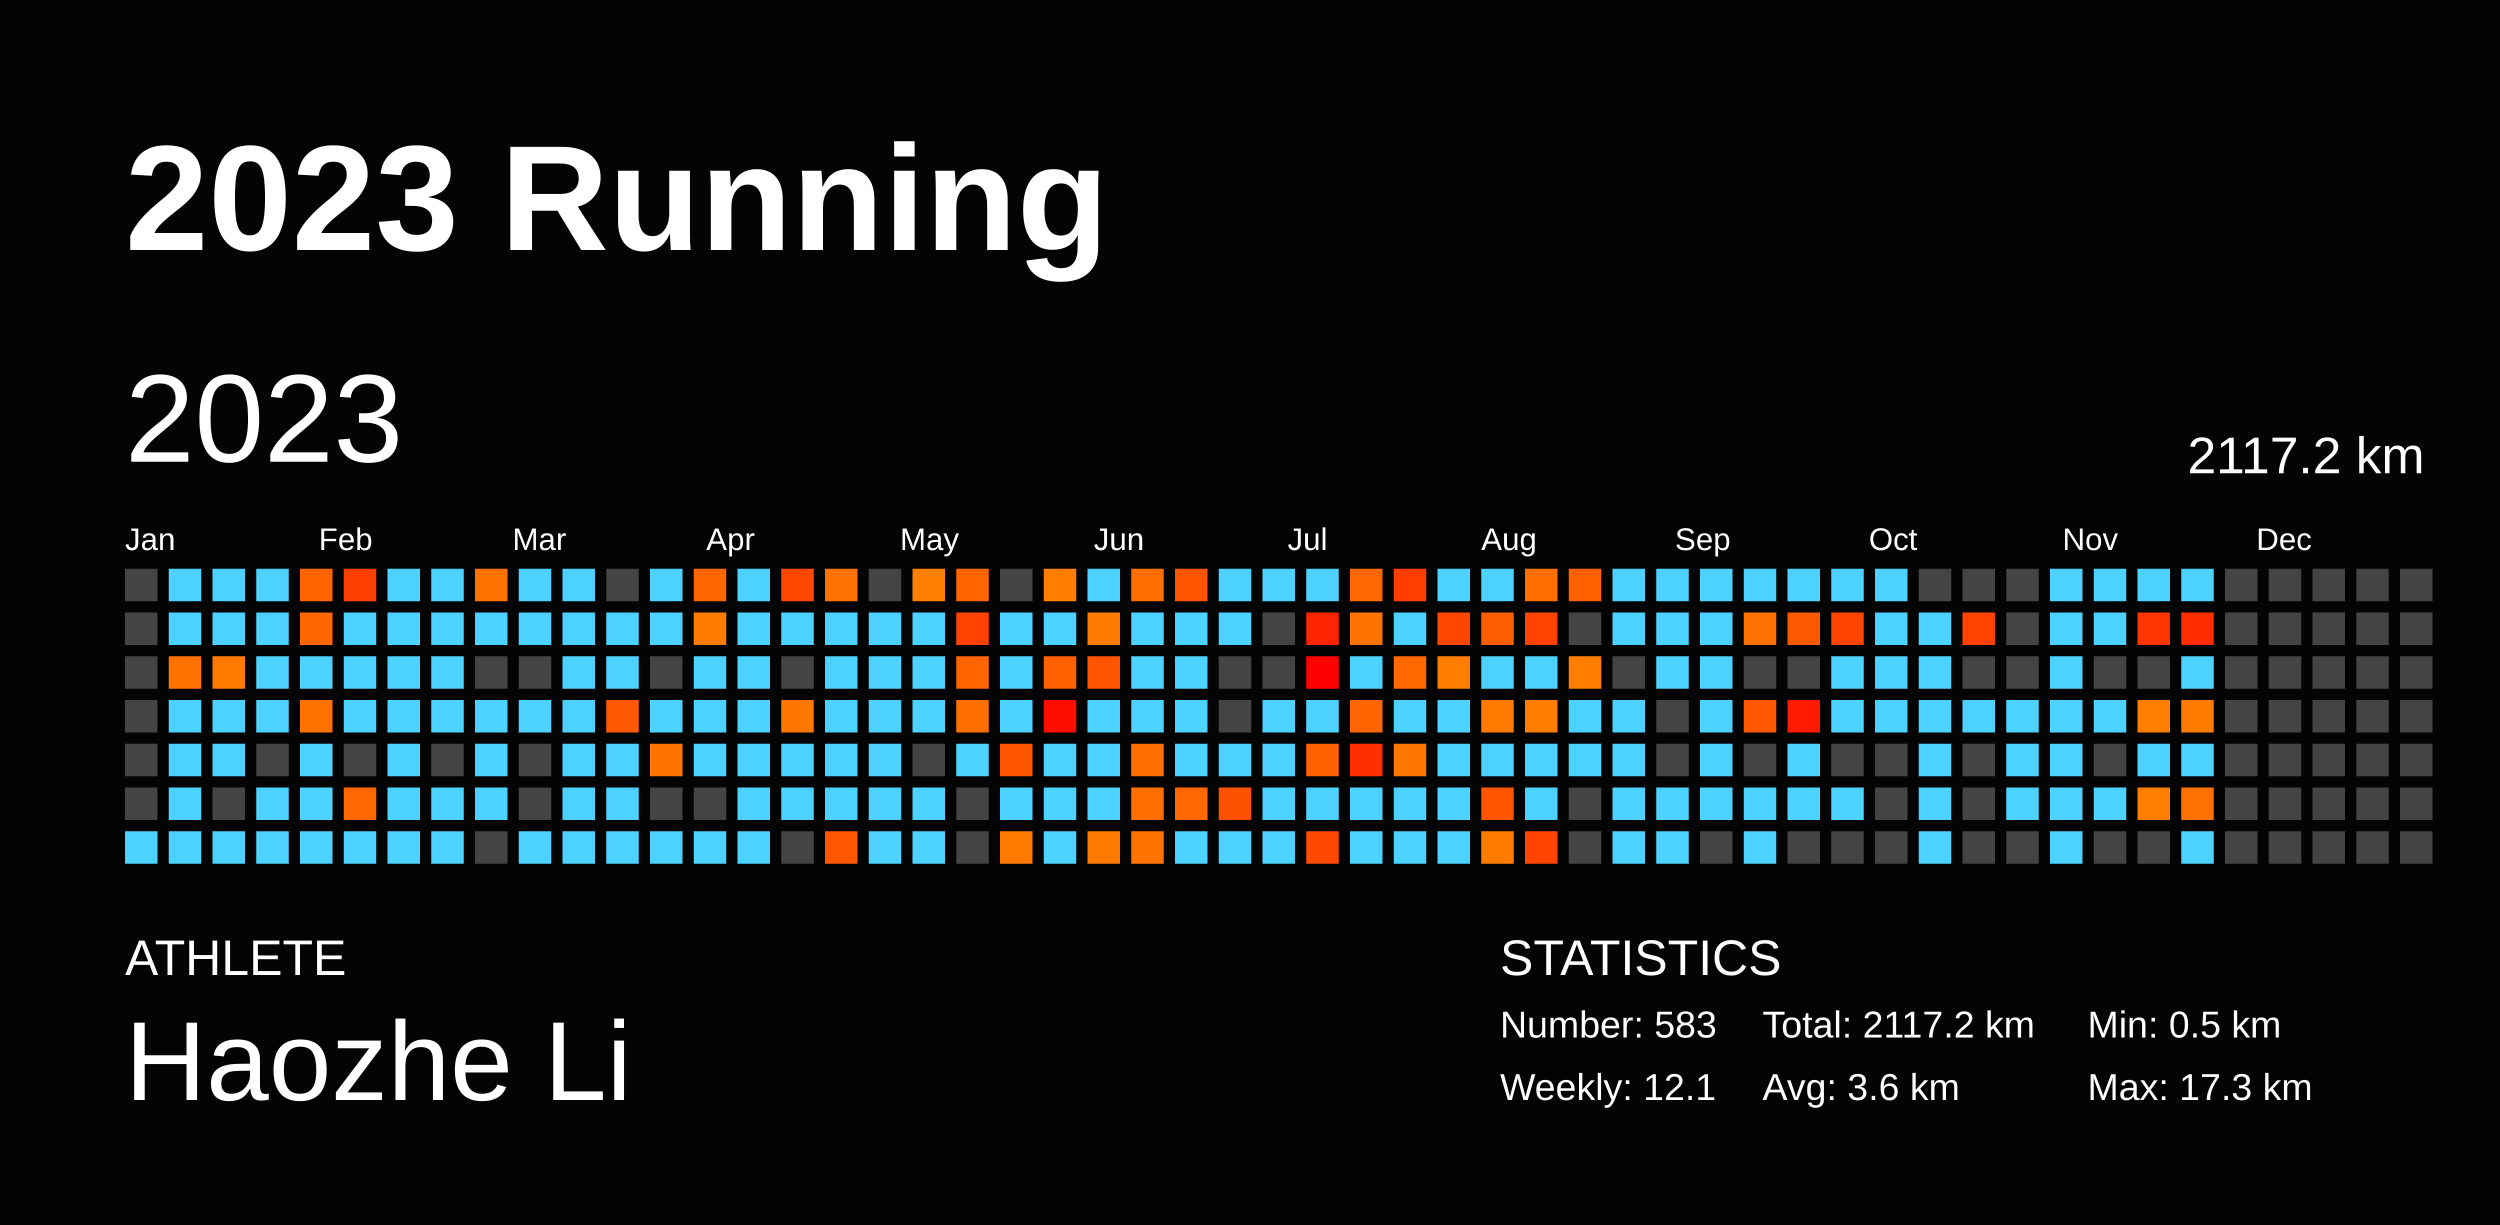
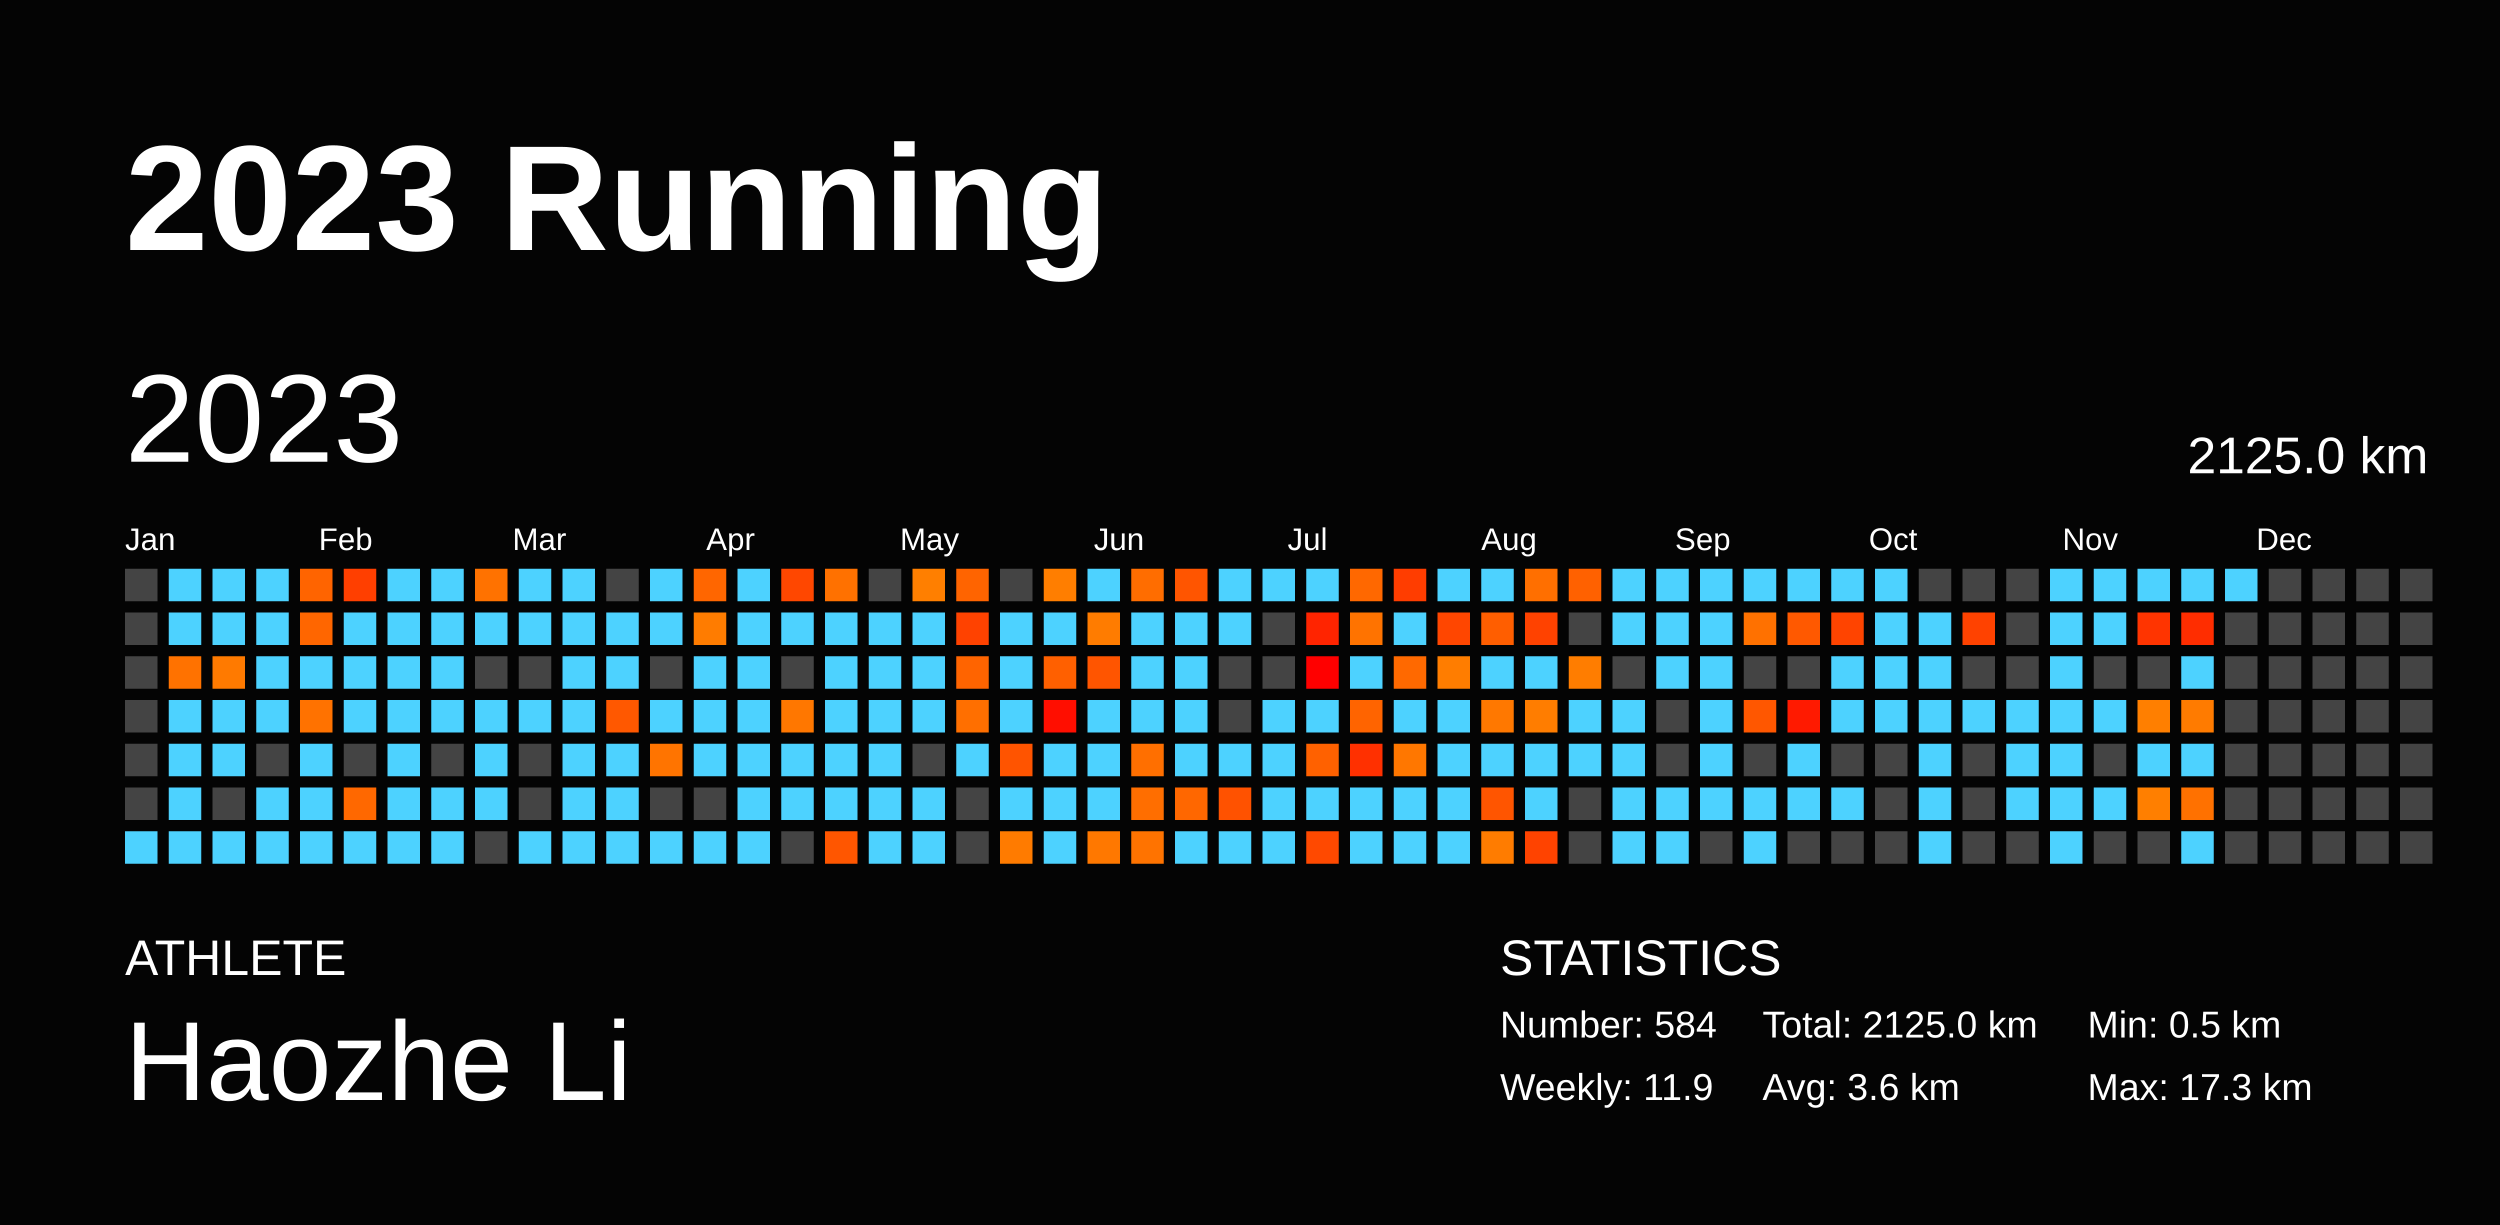
<svg xmlns="http://www.w3.org/2000/svg" baseProfile="full" height="98mm" version="1.1" viewBox="0,0,200,98" width="200mm">
  <defs />
  <rect fill="#040404" height="98" width="200" x="0" y="0" />
  <text fill="#FFFFFF" style="font-size:12px; font-family:Arial; font-weight:bold;" x="10" y="20">2023 Running</text>
  <text fill="#FFFFFF" style="font-size:4px; font-family:Arial" x="10" y="78">ATHLETE</text>
  <text fill="#FFFFFF" style="font-size:9px; font-family:Arial" x="10" y="88">Haozhe Li</text>
  <text fill="#FFFFFF" style="font-size:4px; font-family:Arial" x="120" y="78">STATISTICS</text>
-   <text fill="#FFFFFF" style="font-size:3px; font-family:Arial" x="120" y="83">Number: 583</text>
-   <text fill="#FFFFFF" style="font-size:3px; font-family:Arial" x="120" y="88">Weekly: 12.1</text>
-   <text fill="#FFFFFF" style="font-size:3px; font-family:Arial" x="141" y="83">Total: 2117.2 km</text>
+   <text fill="#FFFFFF" style="font-size:3px; font-family:Arial" x="120" y="83">Number: 584</text>
+   <text fill="#FFFFFF" style="font-size:3px; font-family:Arial" x="120" y="88">Weekly: 11.9</text>
+   <text fill="#FFFFFF" style="font-size:3px; font-family:Arial" x="141" y="83">Total: 2125.0 km</text>
  <text fill="#FFFFFF" style="font-size:3px; font-family:Arial" x="141" y="88">Avg: 3.6 km</text>
  <text fill="#FFFFFF" style="font-size:3px; font-family:Arial" x="167" y="83">Min: 0.5 km</text>
  <text fill="#FFFFFF" style="font-size:3px; font-family:Arial" x="167" y="88">Max: 17.3 km</text>
  <text dominant-baseline="hanging" fill="#FFFFFF" style="font-size:10.0px; font-family:Arial;" x="10" y="30">2023</text>
-   <text dominant-baseline="hanging" fill="#FFFFFF" style="font-size:4.125px; font-family:Arial;" x="175" y="35">2117.2 km</text>
+   <text dominant-baseline="hanging" fill="#FFFFFF" style="font-size:4.125px; font-family:Arial;" x="175" y="35">2125.0 km</text>
  <text fill="#FFFFFF" style="font-size:2.5px; font-family:Arial" x="10.0" y="44">Jan</text>
  <text fill="#FFFFFF" style="font-size:2.5px; font-family:Arial" x="25.5" y="44">Feb</text>
  <text fill="#FFFFFF" style="font-size:2.5px; font-family:Arial" x="41.0" y="44">Mar</text>
  <text fill="#FFFFFF" style="font-size:2.5px; font-family:Arial" x="56.5" y="44">Apr</text>
  <text fill="#FFFFFF" style="font-size:2.5px; font-family:Arial" x="72.0" y="44">May</text>
  <text fill="#FFFFFF" style="font-size:2.5px; font-family:Arial" x="87.5" y="44">Jun</text>
  <text fill="#FFFFFF" style="font-size:2.5px; font-family:Arial" x="103.0" y="44">Jul</text>
  <text fill="#FFFFFF" style="font-size:2.5px; font-family:Arial" x="118.5" y="44">Aug</text>
  <text fill="#FFFFFF" style="font-size:2.5px; font-family:Arial" x="134.0" y="44">Sep</text>
  <text fill="#FFFFFF" style="font-size:2.5px; font-family:Arial" x="149.5" y="44">Oct</text>
  <text fill="#FFFFFF" style="font-size:2.5px; font-family:Arial" x="165.0" y="44">Nov</text>
  <text fill="#FFFFFF" style="font-size:2.5px; font-family:Arial" x="180.5" y="44">Dec</text>
  <rect fill="#444444" height="2.6" width="2.6" x="10.0" y="45.5" />
  <rect fill="#444444" height="2.6" width="2.6" x="10.0" y="49.0" />
  <rect fill="#444444" height="2.6" width="2.6" x="10.0" y="52.5" />
  <rect fill="#444444" height="2.6" width="2.6" x="10.0" y="56.0" />
  <rect fill="#444444" height="2.6" width="2.6" x="10.0" y="59.5" />
  <rect fill="#444444" height="2.6" width="2.6" x="10.0" y="63.0" />
  <rect fill="#4dd2ff" height="2.6" width="2.6" x="10.0" y="66.5" />
  <rect fill="#4dd2ff" height="2.6" width="2.6" x="13.5" y="45.5" />
  <rect fill="#4dd2ff" height="2.6" width="2.6" x="13.5" y="49.0" />
  <rect fill="#ff7200" height="2.6" width="2.6" x="13.5" y="52.5" />
  <rect fill="#4dd2ff" height="2.6" width="2.6" x="13.5" y="56.0" />
  <rect fill="#4dd2ff" height="2.6" width="2.6" x="13.5" y="59.5" />
  <rect fill="#4dd2ff" height="2.6" width="2.6" x="13.5" y="63.0" />
  <rect fill="#4dd2ff" height="2.6" width="2.6" x="13.5" y="66.5" />
  <rect fill="#4dd2ff" height="2.6" width="2.6" x="17.0" y="45.5" />
  <rect fill="#4dd2ff" height="2.6" width="2.6" x="17.0" y="49.0" />
  <rect fill="#ff7a00" height="2.6" width="2.6" x="17.0" y="52.5" />
  <rect fill="#4dd2ff" height="2.6" width="2.6" x="17.0" y="56.0" />
  <rect fill="#4dd2ff" height="2.6" width="2.6" x="17.0" y="59.5" />
  <rect fill="#444444" height="2.6" width="2.6" x="17.0" y="63.0" />
  <rect fill="#4dd2ff" height="2.6" width="2.6" x="17.0" y="66.5" />
  <rect fill="#4dd2ff" height="2.6" width="2.6" x="20.5" y="45.5" />
  <rect fill="#4dd2ff" height="2.6" width="2.6" x="20.5" y="49.0" />
  <rect fill="#4dd2ff" height="2.6" width="2.6" x="20.5" y="52.5" />
  <rect fill="#4dd2ff" height="2.6" width="2.6" x="20.5" y="56.0" />
  <rect fill="#444444" height="2.6" width="2.6" x="20.5" y="59.5" />
  <rect fill="#4dd2ff" height="2.6" width="2.6" x="20.5" y="63.0" />
  <rect fill="#4dd2ff" height="2.6" width="2.6" x="20.5" y="66.5" />
  <rect fill="#ff6400" height="2.6" width="2.6" x="24.0" y="45.5" />
  <rect fill="#ff6600" height="2.6" width="2.6" x="24.0" y="49.0" />
  <rect fill="#4dd2ff" height="2.6" width="2.6" x="24.0" y="52.5" />
  <rect fill="#ff7200" height="2.6" width="2.6" x="24.0" y="56.0" />
  <rect fill="#4dd2ff" height="2.6" width="2.6" x="24.0" y="59.5" />
  <rect fill="#4dd2ff" height="2.6" width="2.6" x="24.0" y="63.0" />
  <rect fill="#4dd2ff" height="2.6" width="2.6" x="24.0" y="66.5" />
  <rect fill="#ff3f00" height="2.6" width="2.6" x="27.5" y="45.5" />
  <rect fill="#4dd2ff" height="2.6" width="2.6" x="27.5" y="49.0" />
  <rect fill="#4dd2ff" height="2.6" width="2.6" x="27.5" y="52.5" />
  <rect fill="#4dd2ff" height="2.6" width="2.6" x="27.5" y="56.0" />
  <rect fill="#444444" height="2.6" width="2.6" x="27.5" y="59.5" />
  <rect fill="#ff6800" height="2.6" width="2.6" x="27.5" y="63.0" />
  <rect fill="#4dd2ff" height="2.6" width="2.6" x="27.5" y="66.5" />
  <rect fill="#4dd2ff" height="2.6" width="2.6" x="31.0" y="45.5" />
  <rect fill="#4dd2ff" height="2.6" width="2.6" x="31.0" y="49.0" />
  <rect fill="#4dd2ff" height="2.6" width="2.6" x="31.0" y="52.5" />
  <rect fill="#4dd2ff" height="2.6" width="2.6" x="31.0" y="56.0" />
  <rect fill="#4dd2ff" height="2.6" width="2.6" x="31.0" y="59.5" />
  <rect fill="#4dd2ff" height="2.6" width="2.6" x="31.0" y="63.0" />
  <rect fill="#4dd2ff" height="2.6" width="2.6" x="31.0" y="66.5" />
  <rect fill="#4dd2ff" height="2.6" width="2.6" x="34.5" y="45.5" />
  <rect fill="#4dd2ff" height="2.6" width="2.6" x="34.5" y="49.0" />
  <rect fill="#4dd2ff" height="2.6" width="2.6" x="34.5" y="52.5" />
  <rect fill="#4dd2ff" height="2.6" width="2.6" x="34.5" y="56.0" />
  <rect fill="#444444" height="2.6" width="2.6" x="34.5" y="59.5" />
  <rect fill="#4dd2ff" height="2.6" width="2.6" x="34.5" y="63.0" />
  <rect fill="#4dd2ff" height="2.6" width="2.6" x="34.5" y="66.5" />
  <rect fill="#ff7200" height="2.6" width="2.6" x="38.0" y="45.5" />
  <rect fill="#4dd2ff" height="2.6" width="2.6" x="38.0" y="49.0" />
  <rect fill="#444444" height="2.6" width="2.6" x="38.0" y="52.5" />
  <rect fill="#4dd2ff" height="2.6" width="2.6" x="38.0" y="56.0" />
  <rect fill="#4dd2ff" height="2.6" width="2.6" x="38.0" y="59.5" />
  <rect fill="#4dd2ff" height="2.6" width="2.6" x="38.0" y="63.0" />
  <rect fill="#444444" height="2.6" width="2.6" x="38.0" y="66.5" />
  <rect fill="#4dd2ff" height="2.6" width="2.6" x="41.5" y="45.5" />
  <rect fill="#4dd2ff" height="2.6" width="2.6" x="41.5" y="49.0" />
  <rect fill="#444444" height="2.6" width="2.6" x="41.5" y="52.5" />
  <rect fill="#4dd2ff" height="2.6" width="2.6" x="41.5" y="56.0" />
  <rect fill="#444444" height="2.6" width="2.6" x="41.5" y="59.5" />
  <rect fill="#444444" height="2.6" width="2.6" x="41.5" y="63.0" />
  <rect fill="#4dd2ff" height="2.6" width="2.6" x="41.5" y="66.5" />
  <rect fill="#4dd2ff" height="2.6" width="2.6" x="45.0" y="45.5" />
  <rect fill="#4dd2ff" height="2.6" width="2.6" x="45.0" y="49.0" />
  <rect fill="#4dd2ff" height="2.6" width="2.6" x="45.0" y="52.5" />
  <rect fill="#4dd2ff" height="2.6" width="2.6" x="45.0" y="56.0" />
  <rect fill="#4dd2ff" height="2.6" width="2.6" x="45.0" y="59.5" />
  <rect fill="#4dd2ff" height="2.6" width="2.6" x="45.0" y="63.0" />
  <rect fill="#4dd2ff" height="2.6" width="2.6" x="45.0" y="66.5" />
  <rect fill="#444444" height="2.6" width="2.6" x="48.5" y="45.5" />
  <rect fill="#4dd2ff" height="2.6" width="2.6" x="48.5" y="49.0" />
  <rect fill="#4dd2ff" height="2.6" width="2.6" x="48.5" y="52.5" />
  <rect fill="#ff5800" height="2.6" width="2.6" x="48.5" y="56.0" />
  <rect fill="#4dd2ff" height="2.6" width="2.6" x="48.5" y="59.5" />
  <rect fill="#4dd2ff" height="2.6" width="2.6" x="48.5" y="63.0" />
  <rect fill="#4dd2ff" height="2.6" width="2.6" x="48.5" y="66.5" />
  <rect fill="#4dd2ff" height="2.6" width="2.6" x="52.0" y="45.5" />
  <rect fill="#4dd2ff" height="2.6" width="2.6" x="52.0" y="49.0" />
  <rect fill="#444444" height="2.6" width="2.6" x="52.0" y="52.5" />
  <rect fill="#4dd2ff" height="2.6" width="2.6" x="52.0" y="56.0" />
  <rect fill="#ff7400" height="2.6" width="2.6" x="52.0" y="59.5" />
  <rect fill="#444444" height="2.6" width="2.6" x="52.0" y="63.0" />
  <rect fill="#4dd2ff" height="2.6" width="2.6" x="52.0" y="66.5" />
  <rect fill="#ff6600" height="2.6" width="2.6" x="55.5" y="45.5" />
  <rect fill="#ff7c00" height="2.6" width="2.6" x="55.5" y="49.0" />
  <rect fill="#4dd2ff" height="2.6" width="2.6" x="55.5" y="52.5" />
  <rect fill="#4dd2ff" height="2.6" width="2.6" x="55.5" y="56.0" />
  <rect fill="#4dd2ff" height="2.6" width="2.6" x="55.5" y="59.5" />
  <rect fill="#444444" height="2.6" width="2.6" x="55.5" y="63.0" />
  <rect fill="#4dd2ff" height="2.6" width="2.6" x="55.5" y="66.5" />
  <rect fill="#4dd2ff" height="2.6" width="2.6" x="59.0" y="45.5" />
  <rect fill="#4dd2ff" height="2.6" width="2.6" x="59.0" y="49.0" />
  <rect fill="#4dd2ff" height="2.6" width="2.6" x="59.0" y="52.5" />
  <rect fill="#4dd2ff" height="2.6" width="2.6" x="59.0" y="56.0" />
  <rect fill="#4dd2ff" height="2.6" width="2.6" x="59.0" y="59.5" />
  <rect fill="#4dd2ff" height="2.6" width="2.6" x="59.0" y="63.0" />
  <rect fill="#4dd2ff" height="2.6" width="2.6" x="59.0" y="66.5" />
  <rect fill="#ff4700" height="2.6" width="2.6" x="62.5" y="45.5" />
  <rect fill="#4dd2ff" height="2.6" width="2.6" x="62.5" y="49.0" />
  <rect fill="#444444" height="2.6" width="2.6" x="62.5" y="52.5" />
  <rect fill="#ff7700" height="2.6" width="2.6" x="62.5" y="56.0" />
  <rect fill="#4dd2ff" height="2.6" width="2.6" x="62.5" y="59.5" />
  <rect fill="#4dd2ff" height="2.6" width="2.6" x="62.5" y="63.0" />
  <rect fill="#444444" height="2.6" width="2.6" x="62.5" y="66.5" />
  <rect fill="#ff7100" height="2.6" width="2.6" x="66.0" y="45.5" />
  <rect fill="#4dd2ff" height="2.6" width="2.6" x="66.0" y="49.0" />
  <rect fill="#4dd2ff" height="2.6" width="2.6" x="66.0" y="52.5" />
  <rect fill="#4dd2ff" height="2.6" width="2.6" x="66.0" y="56.0" />
  <rect fill="#4dd2ff" height="2.6" width="2.6" x="66.0" y="59.5" />
  <rect fill="#4dd2ff" height="2.6" width="2.6" x="66.0" y="63.0" />
  <rect fill="#ff5600" height="2.6" width="2.6" x="66.0" y="66.5" />
  <rect fill="#444444" height="2.6" width="2.6" x="69.5" y="45.5" />
  <rect fill="#4dd2ff" height="2.6" width="2.6" x="69.5" y="49.0" />
  <rect fill="#4dd2ff" height="2.6" width="2.6" x="69.5" y="52.5" />
  <rect fill="#4dd2ff" height="2.6" width="2.6" x="69.5" y="56.0" />
  <rect fill="#4dd2ff" height="2.6" width="2.6" x="69.5" y="59.5" />
  <rect fill="#4dd2ff" height="2.6" width="2.6" x="69.5" y="63.0" />
  <rect fill="#4dd2ff" height="2.6" width="2.6" x="69.5" y="66.5" />
  <rect fill="#ff7f00" height="2.6" width="2.6" x="73.0" y="45.5" />
  <rect fill="#4dd2ff" height="2.6" width="2.6" x="73.0" y="49.0" />
  <rect fill="#4dd2ff" height="2.6" width="2.6" x="73.0" y="52.5" />
  <rect fill="#4dd2ff" height="2.6" width="2.6" x="73.0" y="56.0" />
  <rect fill="#444444" height="2.6" width="2.6" x="73.0" y="59.5" />
  <rect fill="#4dd2ff" height="2.6" width="2.6" x="73.0" y="63.0" />
  <rect fill="#4dd2ff" height="2.6" width="2.6" x="73.0" y="66.5" />
  <rect fill="#ff6400" height="2.6" width="2.6" x="76.5" y="45.5" />
  <rect fill="#ff4200" height="2.6" width="2.6" x="76.5" y="49.0" />
  <rect fill="#ff6400" height="2.6" width="2.6" x="76.5" y="52.5" />
  <rect fill="#ff6f00" height="2.6" width="2.6" x="76.5" y="56.0" />
  <rect fill="#4dd2ff" height="2.6" width="2.6" x="76.5" y="59.5" />
  <rect fill="#444444" height="2.6" width="2.6" x="76.5" y="63.0" />
  <rect fill="#444444" height="2.6" width="2.6" x="76.5" y="66.5" />
  <rect fill="#444444" height="2.6" width="2.6" x="80.0" y="45.5" />
  <rect fill="#4dd2ff" height="2.6" width="2.6" x="80.0" y="49.0" />
  <rect fill="#4dd2ff" height="2.6" width="2.6" x="80.0" y="52.5" />
  <rect fill="#4dd2ff" height="2.6" width="2.6" x="80.0" y="56.0" />
  <rect fill="#ff5400" height="2.6" width="2.6" x="80.0" y="59.5" />
  <rect fill="#4dd2ff" height="2.6" width="2.6" x="80.0" y="63.0" />
  <rect fill="#ff7b00" height="2.6" width="2.6" x="80.0" y="66.5" />
  <rect fill="#ff7e00" height="2.6" width="2.6" x="83.5" y="45.5" />
  <rect fill="#4dd2ff" height="2.6" width="2.6" x="83.5" y="49.0" />
  <rect fill="#ff6000" height="2.6" width="2.6" x="83.5" y="52.5" />
  <rect fill="#ff0e00" height="2.6" width="2.6" x="83.5" y="56.0" />
  <rect fill="#4dd2ff" height="2.6" width="2.6" x="83.5" y="59.5" />
  <rect fill="#4dd2ff" height="2.6" width="2.6" x="83.5" y="63.0" />
  <rect fill="#4dd2ff" height="2.6" width="2.6" x="83.5" y="66.5" />
  <rect fill="#4dd2ff" height="2.6" width="2.6" x="87.0" y="45.5" />
  <rect fill="#ff7c00" height="2.6" width="2.6" x="87.0" y="49.0" />
  <rect fill="#ff5500" height="2.6" width="2.6" x="87.0" y="52.5" />
  <rect fill="#4dd2ff" height="2.6" width="2.6" x="87.0" y="56.0" />
  <rect fill="#4dd2ff" height="2.6" width="2.6" x="87.0" y="59.5" />
  <rect fill="#4dd2ff" height="2.6" width="2.6" x="87.0" y="63.0" />
  <rect fill="#ff7800" height="2.6" width="2.6" x="87.0" y="66.5" />
  <rect fill="#ff6d00" height="2.6" width="2.6" x="90.5" y="45.5" />
  <rect fill="#4dd2ff" height="2.6" width="2.6" x="90.5" y="49.0" />
  <rect fill="#4dd2ff" height="2.6" width="2.6" x="90.5" y="52.5" />
  <rect fill="#4dd2ff" height="2.6" width="2.6" x="90.5" y="56.0" />
  <rect fill="#ff6f00" height="2.6" width="2.6" x="90.5" y="59.5" />
  <rect fill="#ff6e00" height="2.6" width="2.6" x="90.5" y="63.0" />
  <rect fill="#ff7300" height="2.6" width="2.6" x="90.5" y="66.5" />
  <rect fill="#ff5500" height="2.6" width="2.6" x="94.0" y="45.5" />
  <rect fill="#4dd2ff" height="2.6" width="2.6" x="94.0" y="49.0" />
  <rect fill="#4dd2ff" height="2.6" width="2.6" x="94.0" y="52.5" />
  <rect fill="#4dd2ff" height="2.6" width="2.6" x="94.0" y="56.0" />
  <rect fill="#4dd2ff" height="2.6" width="2.6" x="94.0" y="59.5" />
  <rect fill="#ff6700" height="2.6" width="2.6" x="94.0" y="63.0" />
  <rect fill="#4dd2ff" height="2.6" width="2.6" x="94.0" y="66.5" />
  <rect fill="#4dd2ff" height="2.6" width="2.6" x="97.5" y="45.5" />
  <rect fill="#4dd2ff" height="2.6" width="2.6" x="97.5" y="49.0" />
  <rect fill="#444444" height="2.6" width="2.6" x="97.5" y="52.5" />
  <rect fill="#444444" height="2.6" width="2.6" x="97.5" y="56.0" />
  <rect fill="#4dd2ff" height="2.6" width="2.6" x="97.5" y="59.5" />
  <rect fill="#ff5200" height="2.6" width="2.6" x="97.5" y="63.0" />
  <rect fill="#4dd2ff" height="2.6" width="2.6" x="97.5" y="66.5" />
  <rect fill="#4dd2ff" height="2.6" width="2.6" x="101.0" y="45.5" />
  <rect fill="#444444" height="2.6" width="2.6" x="101.0" y="49.0" />
  <rect fill="#444444" height="2.6" width="2.6" x="101.0" y="52.5" />
  <rect fill="#4dd2ff" height="2.6" width="2.6" x="101.0" y="56.0" />
  <rect fill="#4dd2ff" height="2.6" width="2.6" x="101.0" y="59.5" />
  <rect fill="#4dd2ff" height="2.6" width="2.6" x="101.0" y="63.0" />
  <rect fill="#4dd2ff" height="2.6" width="2.6" x="101.0" y="66.5" />
  <rect fill="#4dd2ff" height="2.6" width="2.6" x="104.5" y="45.5" />
  <rect fill="#ff2400" height="2.6" width="2.6" x="104.5" y="49.0" />
  <rect fill="#ff0000" height="2.6" width="2.6" x="104.5" y="52.5" />
  <rect fill="#4dd2ff" height="2.6" width="2.6" x="104.5" y="56.0" />
  <rect fill="#ff6100" height="2.6" width="2.6" x="104.5" y="59.5" />
  <rect fill="#4dd2ff" height="2.6" width="2.6" x="104.5" y="63.0" />
  <rect fill="#ff4900" height="2.6" width="2.6" x="104.5" y="66.5" />
  <rect fill="#ff6800" height="2.6" width="2.6" x="108.0" y="45.5" />
  <rect fill="#ff7300" height="2.6" width="2.6" x="108.0" y="49.0" />
  <rect fill="#4dd2ff" height="2.6" width="2.6" x="108.0" y="52.5" />
  <rect fill="#ff6400" height="2.6" width="2.6" x="108.0" y="56.0" />
  <rect fill="#ff3000" height="2.6" width="2.6" x="108.0" y="59.5" />
  <rect fill="#4dd2ff" height="2.6" width="2.6" x="108.0" y="63.0" />
  <rect fill="#4dd2ff" height="2.6" width="2.6" x="108.0" y="66.5" />
  <rect fill="#ff3d00" height="2.6" width="2.6" x="111.5" y="45.5" />
  <rect fill="#4dd2ff" height="2.6" width="2.6" x="111.5" y="49.0" />
  <rect fill="#ff6900" height="2.6" width="2.6" x="111.5" y="52.5" />
  <rect fill="#4dd2ff" height="2.6" width="2.6" x="111.5" y="56.0" />
  <rect fill="#ff7700" height="2.6" width="2.6" x="111.5" y="59.5" />
  <rect fill="#4dd2ff" height="2.6" width="2.6" x="111.5" y="63.0" />
  <rect fill="#4dd2ff" height="2.6" width="2.6" x="111.5" y="66.5" />
  <rect fill="#4dd2ff" height="2.6" width="2.6" x="115.0" y="45.5" />
  <rect fill="#ff4600" height="2.6" width="2.6" x="115.0" y="49.0" />
  <rect fill="#ff7d00" height="2.6" width="2.6" x="115.0" y="52.5" />
  <rect fill="#4dd2ff" height="2.6" width="2.6" x="115.0" y="56.0" />
  <rect fill="#4dd2ff" height="2.6" width="2.6" x="115.0" y="59.5" />
  <rect fill="#4dd2ff" height="2.6" width="2.6" x="115.0" y="63.0" />
  <rect fill="#4dd2ff" height="2.6" width="2.6" x="115.0" y="66.5" />
  <rect fill="#4dd2ff" height="2.6" width="2.6" x="118.5" y="45.5" />
  <rect fill="#ff5e00" height="2.6" width="2.6" x="118.5" y="49.0" />
  <rect fill="#4dd2ff" height="2.6" width="2.6" x="118.5" y="52.5" />
  <rect fill="#ff7800" height="2.6" width="2.6" x="118.5" y="56.0" />
  <rect fill="#4dd2ff" height="2.6" width="2.6" x="118.5" y="59.5" />
  <rect fill="#ff5500" height="2.6" width="2.6" x="118.5" y="63.0" />
  <rect fill="#ff7c00" height="2.6" width="2.6" x="118.5" y="66.5" />
  <rect fill="#ff6f00" height="2.6" width="2.6" x="122.0" y="45.5" />
  <rect fill="#ff4200" height="2.6" width="2.6" x="122.0" y="49.0" />
  <rect fill="#4dd2ff" height="2.6" width="2.6" x="122.0" y="52.5" />
  <rect fill="#ff7d00" height="2.6" width="2.6" x="122.0" y="56.0" />
  <rect fill="#4dd2ff" height="2.6" width="2.6" x="122.0" y="59.5" />
  <rect fill="#4dd2ff" height="2.6" width="2.6" x="122.0" y="63.0" />
  <rect fill="#ff4300" height="2.6" width="2.6" x="122.0" y="66.5" />
  <rect fill="#ff6100" height="2.6" width="2.6" x="125.5" y="45.5" />
  <rect fill="#444444" height="2.6" width="2.6" x="125.5" y="49.0" />
  <rect fill="#ff7d00" height="2.6" width="2.6" x="125.5" y="52.5" />
  <rect fill="#4dd2ff" height="2.6" width="2.6" x="125.5" y="56.0" />
  <rect fill="#4dd2ff" height="2.6" width="2.6" x="125.5" y="59.5" />
  <rect fill="#444444" height="2.6" width="2.6" x="125.5" y="63.0" />
  <rect fill="#444444" height="2.6" width="2.6" x="125.5" y="66.5" />
  <rect fill="#4dd2ff" height="2.6" width="2.6" x="129.0" y="45.5" />
  <rect fill="#4dd2ff" height="2.6" width="2.6" x="129.0" y="49.0" />
  <rect fill="#444444" height="2.6" width="2.6" x="129.0" y="52.5" />
  <rect fill="#4dd2ff" height="2.6" width="2.6" x="129.0" y="56.0" />
  <rect fill="#4dd2ff" height="2.6" width="2.6" x="129.0" y="59.5" />
  <rect fill="#4dd2ff" height="2.6" width="2.6" x="129.0" y="63.0" />
  <rect fill="#4dd2ff" height="2.6" width="2.6" x="129.0" y="66.5" />
  <rect fill="#4dd2ff" height="2.6" width="2.6" x="132.5" y="45.5" />
  <rect fill="#4dd2ff" height="2.6" width="2.6" x="132.5" y="49.0" />
  <rect fill="#4dd2ff" height="2.6" width="2.6" x="132.5" y="52.5" />
  <rect fill="#444444" height="2.6" width="2.6" x="132.5" y="56.0" />
  <rect fill="#444444" height="2.6" width="2.6" x="132.5" y="59.5" />
  <rect fill="#4dd2ff" height="2.6" width="2.6" x="132.5" y="63.0" />
  <rect fill="#4dd2ff" height="2.6" width="2.6" x="132.5" y="66.5" />
  <rect fill="#4dd2ff" height="2.6" width="2.6" x="136.0" y="45.5" />
  <rect fill="#4dd2ff" height="2.6" width="2.6" x="136.0" y="49.0" />
  <rect fill="#4dd2ff" height="2.6" width="2.6" x="136.0" y="52.5" />
  <rect fill="#4dd2ff" height="2.6" width="2.6" x="136.0" y="56.0" />
  <rect fill="#4dd2ff" height="2.6" width="2.6" x="136.0" y="59.5" />
  <rect fill="#4dd2ff" height="2.6" width="2.6" x="136.0" y="63.0" />
  <rect fill="#444444" height="2.6" width="2.6" x="136.0" y="66.5" />
  <rect fill="#4dd2ff" height="2.6" width="2.6" x="139.5" y="45.5" />
  <rect fill="#ff7100" height="2.6" width="2.6" x="139.5" y="49.0" />
  <rect fill="#444444" height="2.6" width="2.6" x="139.5" y="52.5" />
  <rect fill="#ff5700" height="2.6" width="2.6" x="139.5" y="56.0" />
  <rect fill="#444444" height="2.6" width="2.6" x="139.5" y="59.5" />
  <rect fill="#4dd2ff" height="2.6" width="2.6" x="139.5" y="63.0" />
  <rect fill="#4dd2ff" height="2.6" width="2.6" x="139.5" y="66.5" />
  <rect fill="#4dd2ff" height="2.6" width="2.6" x="143.0" y="45.5" />
  <rect fill="#ff5900" height="2.6" width="2.6" x="143.0" y="49.0" />
  <rect fill="#444444" height="2.6" width="2.6" x="143.0" y="52.5" />
  <rect fill="#ff1a00" height="2.6" width="2.6" x="143.0" y="56.0" />
  <rect fill="#4dd2ff" height="2.6" width="2.6" x="143.0" y="59.5" />
  <rect fill="#4dd2ff" height="2.6" width="2.6" x="143.0" y="63.0" />
  <rect fill="#444444" height="2.6" width="2.6" x="143.0" y="66.5" />
  <rect fill="#4dd2ff" height="2.6" width="2.6" x="146.5" y="45.5" />
  <rect fill="#ff4400" height="2.6" width="2.6" x="146.5" y="49.0" />
  <rect fill="#4dd2ff" height="2.6" width="2.6" x="146.5" y="52.5" />
  <rect fill="#4dd2ff" height="2.6" width="2.6" x="146.5" y="56.0" />
  <rect fill="#444444" height="2.6" width="2.6" x="146.5" y="59.5" />
  <rect fill="#4dd2ff" height="2.6" width="2.6" x="146.5" y="63.0" />
  <rect fill="#444444" height="2.6" width="2.6" x="146.5" y="66.5" />
  <rect fill="#4dd2ff" height="2.6" width="2.6" x="150.0" y="45.5" />
  <rect fill="#4dd2ff" height="2.6" width="2.6" x="150.0" y="49.0" />
  <rect fill="#4dd2ff" height="2.6" width="2.6" x="150.0" y="52.5" />
  <rect fill="#4dd2ff" height="2.6" width="2.6" x="150.0" y="56.0" />
  <rect fill="#444444" height="2.6" width="2.6" x="150.0" y="59.5" />
  <rect fill="#444444" height="2.6" width="2.6" x="150.0" y="63.0" />
  <rect fill="#444444" height="2.6" width="2.6" x="150.0" y="66.5" />
  <rect fill="#444444" height="2.6" width="2.6" x="153.5" y="45.5" />
  <rect fill="#4dd2ff" height="2.6" width="2.6" x="153.5" y="49.0" />
  <rect fill="#4dd2ff" height="2.6" width="2.6" x="153.5" y="52.5" />
  <rect fill="#4dd2ff" height="2.6" width="2.6" x="153.5" y="56.0" />
  <rect fill="#4dd2ff" height="2.6" width="2.6" x="153.5" y="59.5" />
  <rect fill="#4dd2ff" height="2.6" width="2.6" x="153.5" y="63.0" />
  <rect fill="#4dd2ff" height="2.6" width="2.6" x="153.5" y="66.5" />
  <rect fill="#444444" height="2.6" width="2.6" x="157.0" y="45.5" />
  <rect fill="#ff4200" height="2.6" width="2.6" x="157.0" y="49.0" />
  <rect fill="#444444" height="2.6" width="2.6" x="157.0" y="52.5" />
  <rect fill="#4dd2ff" height="2.6" width="2.6" x="157.0" y="56.0" />
  <rect fill="#444444" height="2.6" width="2.6" x="157.0" y="59.5" />
  <rect fill="#444444" height="2.6" width="2.6" x="157.0" y="63.0" />
  <rect fill="#444444" height="2.6" width="2.6" x="157.0" y="66.5" />
  <rect fill="#444444" height="2.6" width="2.6" x="160.5" y="45.5" />
  <rect fill="#444444" height="2.6" width="2.6" x="160.5" y="49.0" />
  <rect fill="#444444" height="2.6" width="2.6" x="160.5" y="52.5" />
  <rect fill="#4dd2ff" height="2.6" width="2.6" x="160.5" y="56.0" />
  <rect fill="#4dd2ff" height="2.6" width="2.6" x="160.5" y="59.5" />
  <rect fill="#4dd2ff" height="2.6" width="2.6" x="160.5" y="63.0" />
  <rect fill="#444444" height="2.6" width="2.6" x="160.5" y="66.5" />
  <rect fill="#4dd2ff" height="2.6" width="2.6" x="164.0" y="45.5" />
  <rect fill="#4dd2ff" height="2.6" width="2.6" x="164.0" y="49.0" />
  <rect fill="#4dd2ff" height="2.6" width="2.6" x="164.0" y="52.5" />
  <rect fill="#4dd2ff" height="2.6" width="2.6" x="164.0" y="56.0" />
  <rect fill="#4dd2ff" height="2.6" width="2.6" x="164.0" y="59.5" />
  <rect fill="#4dd2ff" height="2.6" width="2.6" x="164.0" y="63.0" />
  <rect fill="#4dd2ff" height="2.6" width="2.6" x="164.0" y="66.5" />
  <rect fill="#4dd2ff" height="2.6" width="2.6" x="167.5" y="45.5" />
  <rect fill="#4dd2ff" height="2.6" width="2.6" x="167.5" y="49.0" />
  <rect fill="#444444" height="2.6" width="2.6" x="167.5" y="52.5" />
  <rect fill="#4dd2ff" height="2.6" width="2.6" x="167.5" y="56.0" />
  <rect fill="#444444" height="2.6" width="2.6" x="167.5" y="59.5" />
  <rect fill="#4dd2ff" height="2.6" width="2.6" x="167.5" y="63.0" />
  <rect fill="#444444" height="2.6" width="2.6" x="167.5" y="66.5" />
  <rect fill="#4dd2ff" height="2.6" width="2.6" x="171.0" y="45.5" />
  <rect fill="#ff3400" height="2.6" width="2.6" x="171.0" y="49.0" />
  <rect fill="#444444" height="2.6" width="2.6" x="171.0" y="52.5" />
  <rect fill="#ff7f00" height="2.6" width="2.6" x="171.0" y="56.0" />
  <rect fill="#4dd2ff" height="2.6" width="2.6" x="171.0" y="59.5" />
  <rect fill="#ff7f00" height="2.6" width="2.6" x="171.0" y="63.0" />
  <rect fill="#444444" height="2.6" width="2.6" x="171.0" y="66.5" />
  <rect fill="#4dd2ff" height="2.6" width="2.6" x="174.5" y="45.5" />
  <rect fill="#ff2d00" height="2.6" width="2.6" x="174.5" y="49.0" />
  <rect fill="#4dd2ff" height="2.6" width="2.6" x="174.5" y="52.5" />
  <rect fill="#ff7b00" height="2.6" width="2.6" x="174.5" y="56.0" />
  <rect fill="#4dd2ff" height="2.6" width="2.6" x="174.5" y="59.5" />
  <rect fill="#ff7100" height="2.6" width="2.6" x="174.5" y="63.0" />
  <rect fill="#4dd2ff" height="2.6" width="2.6" x="174.5" y="66.5" />
-   <rect fill="#444444" height="2.6" width="2.6" x="178.0" y="45.5" />
+   <rect fill="#4dd2ff" height="2.6" width="2.6" x="178.0" y="45.5" />
  <rect fill="#444444" height="2.6" width="2.6" x="178.0" y="49.0" />
  <rect fill="#444444" height="2.6" width="2.6" x="178.0" y="52.5" />
  <rect fill="#444444" height="2.6" width="2.6" x="178.0" y="56.0" />
  <rect fill="#444444" height="2.6" width="2.6" x="178.0" y="59.5" />
  <rect fill="#444444" height="2.6" width="2.6" x="178.0" y="63.0" />
  <rect fill="#444444" height="2.6" width="2.6" x="178.0" y="66.5" />
  <rect fill="#444444" height="2.6" width="2.6" x="181.5" y="45.5" />
  <rect fill="#444444" height="2.6" width="2.6" x="181.5" y="49.0" />
  <rect fill="#444444" height="2.6" width="2.6" x="181.5" y="52.5" />
  <rect fill="#444444" height="2.6" width="2.6" x="181.5" y="56.0" />
  <rect fill="#444444" height="2.6" width="2.6" x="181.5" y="59.5" />
  <rect fill="#444444" height="2.6" width="2.6" x="181.5" y="63.0" />
  <rect fill="#444444" height="2.6" width="2.6" x="181.5" y="66.5" />
  <rect fill="#444444" height="2.6" width="2.6" x="185.0" y="45.5" />
  <rect fill="#444444" height="2.6" width="2.6" x="185.0" y="49.0" />
  <rect fill="#444444" height="2.6" width="2.6" x="185.0" y="52.5" />
  <rect fill="#444444" height="2.6" width="2.6" x="185.0" y="56.0" />
  <rect fill="#444444" height="2.6" width="2.6" x="185.0" y="59.5" />
  <rect fill="#444444" height="2.6" width="2.6" x="185.0" y="63.0" />
  <rect fill="#444444" height="2.6" width="2.6" x="185.0" y="66.5" />
  <rect fill="#444444" height="2.6" width="2.6" x="188.5" y="45.5" />
  <rect fill="#444444" height="2.6" width="2.6" x="188.5" y="49.0" />
  <rect fill="#444444" height="2.6" width="2.6" x="188.5" y="52.5" />
  <rect fill="#444444" height="2.6" width="2.6" x="188.5" y="56.0" />
  <rect fill="#444444" height="2.6" width="2.6" x="188.5" y="59.5" />
  <rect fill="#444444" height="2.6" width="2.6" x="188.5" y="63.0" />
  <rect fill="#444444" height="2.6" width="2.6" x="188.5" y="66.5" />
  <rect fill="#444444" height="2.6" width="2.6" x="192.0" y="45.5" />
  <rect fill="#444444" height="2.6" width="2.6" x="192.0" y="49.0" />
  <rect fill="#444444" height="2.6" width="2.6" x="192.0" y="52.5" />
  <rect fill="#444444" height="2.6" width="2.6" x="192.0" y="56.0" />
  <rect fill="#444444" height="2.6" width="2.6" x="192.0" y="59.5" />
  <rect fill="#444444" height="2.6" width="2.6" x="192.0" y="63.0" />
  <rect fill="#444444" height="2.6" width="2.6" x="192.0" y="66.5" />
</svg>
